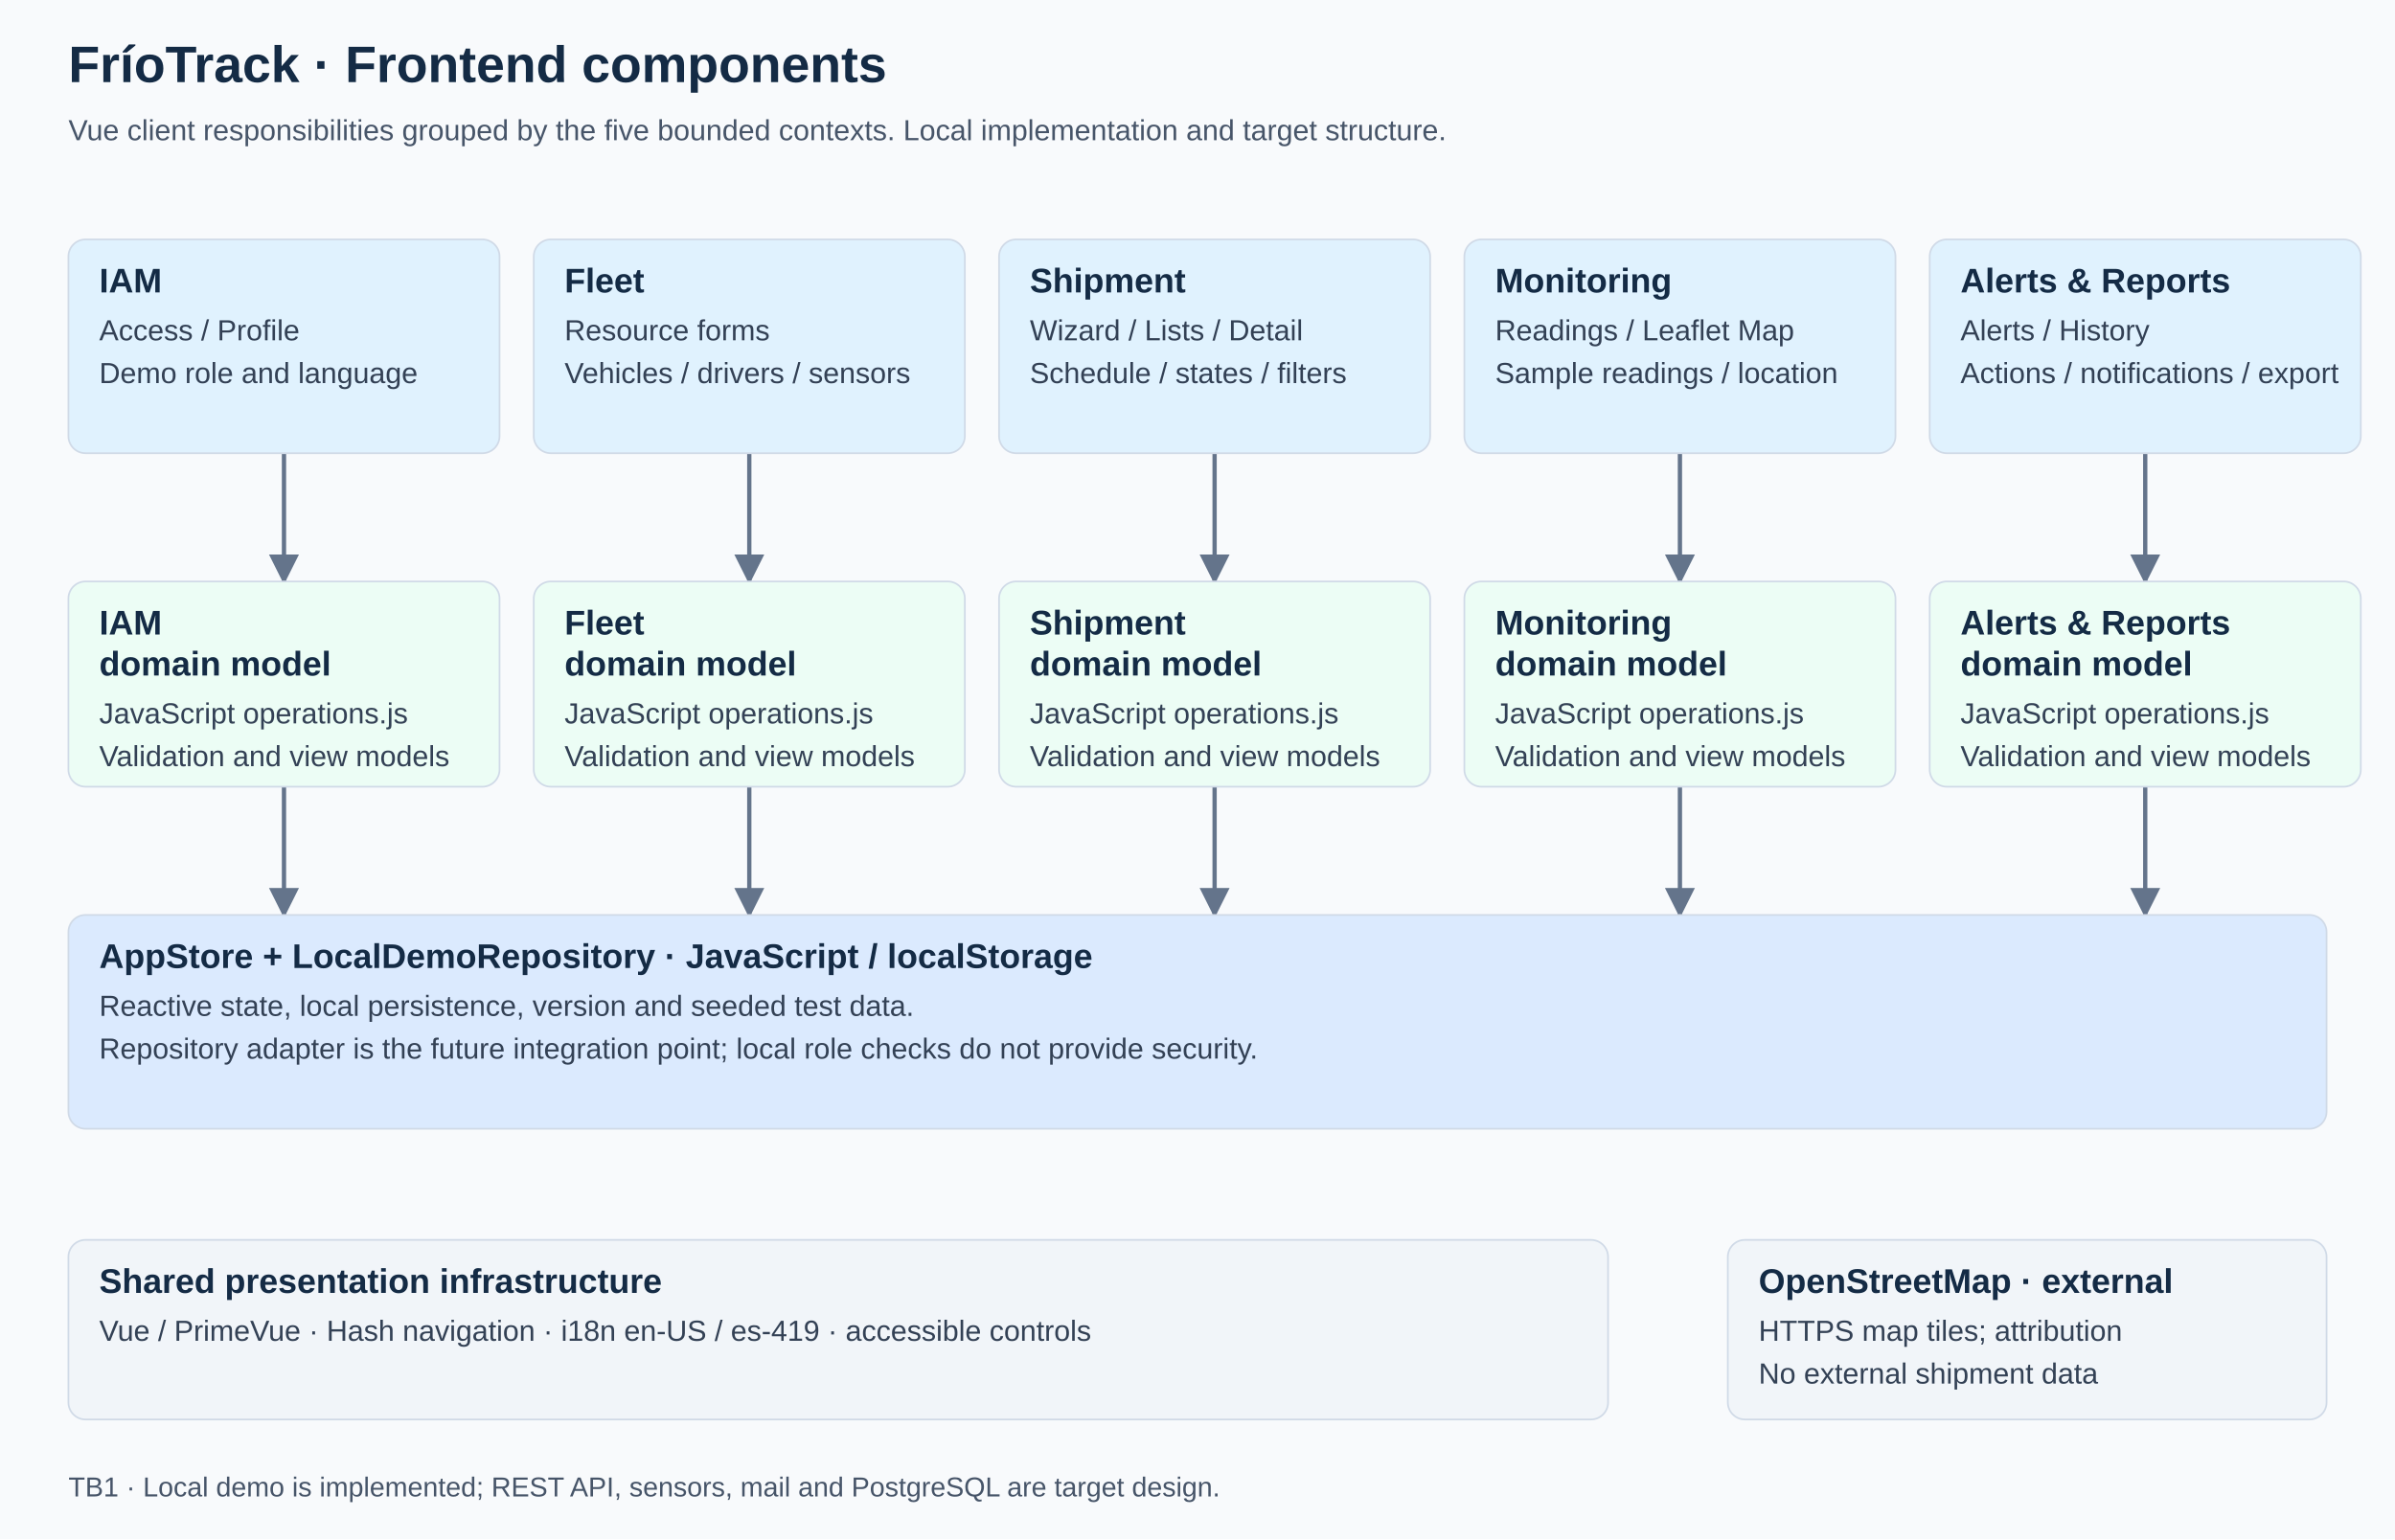
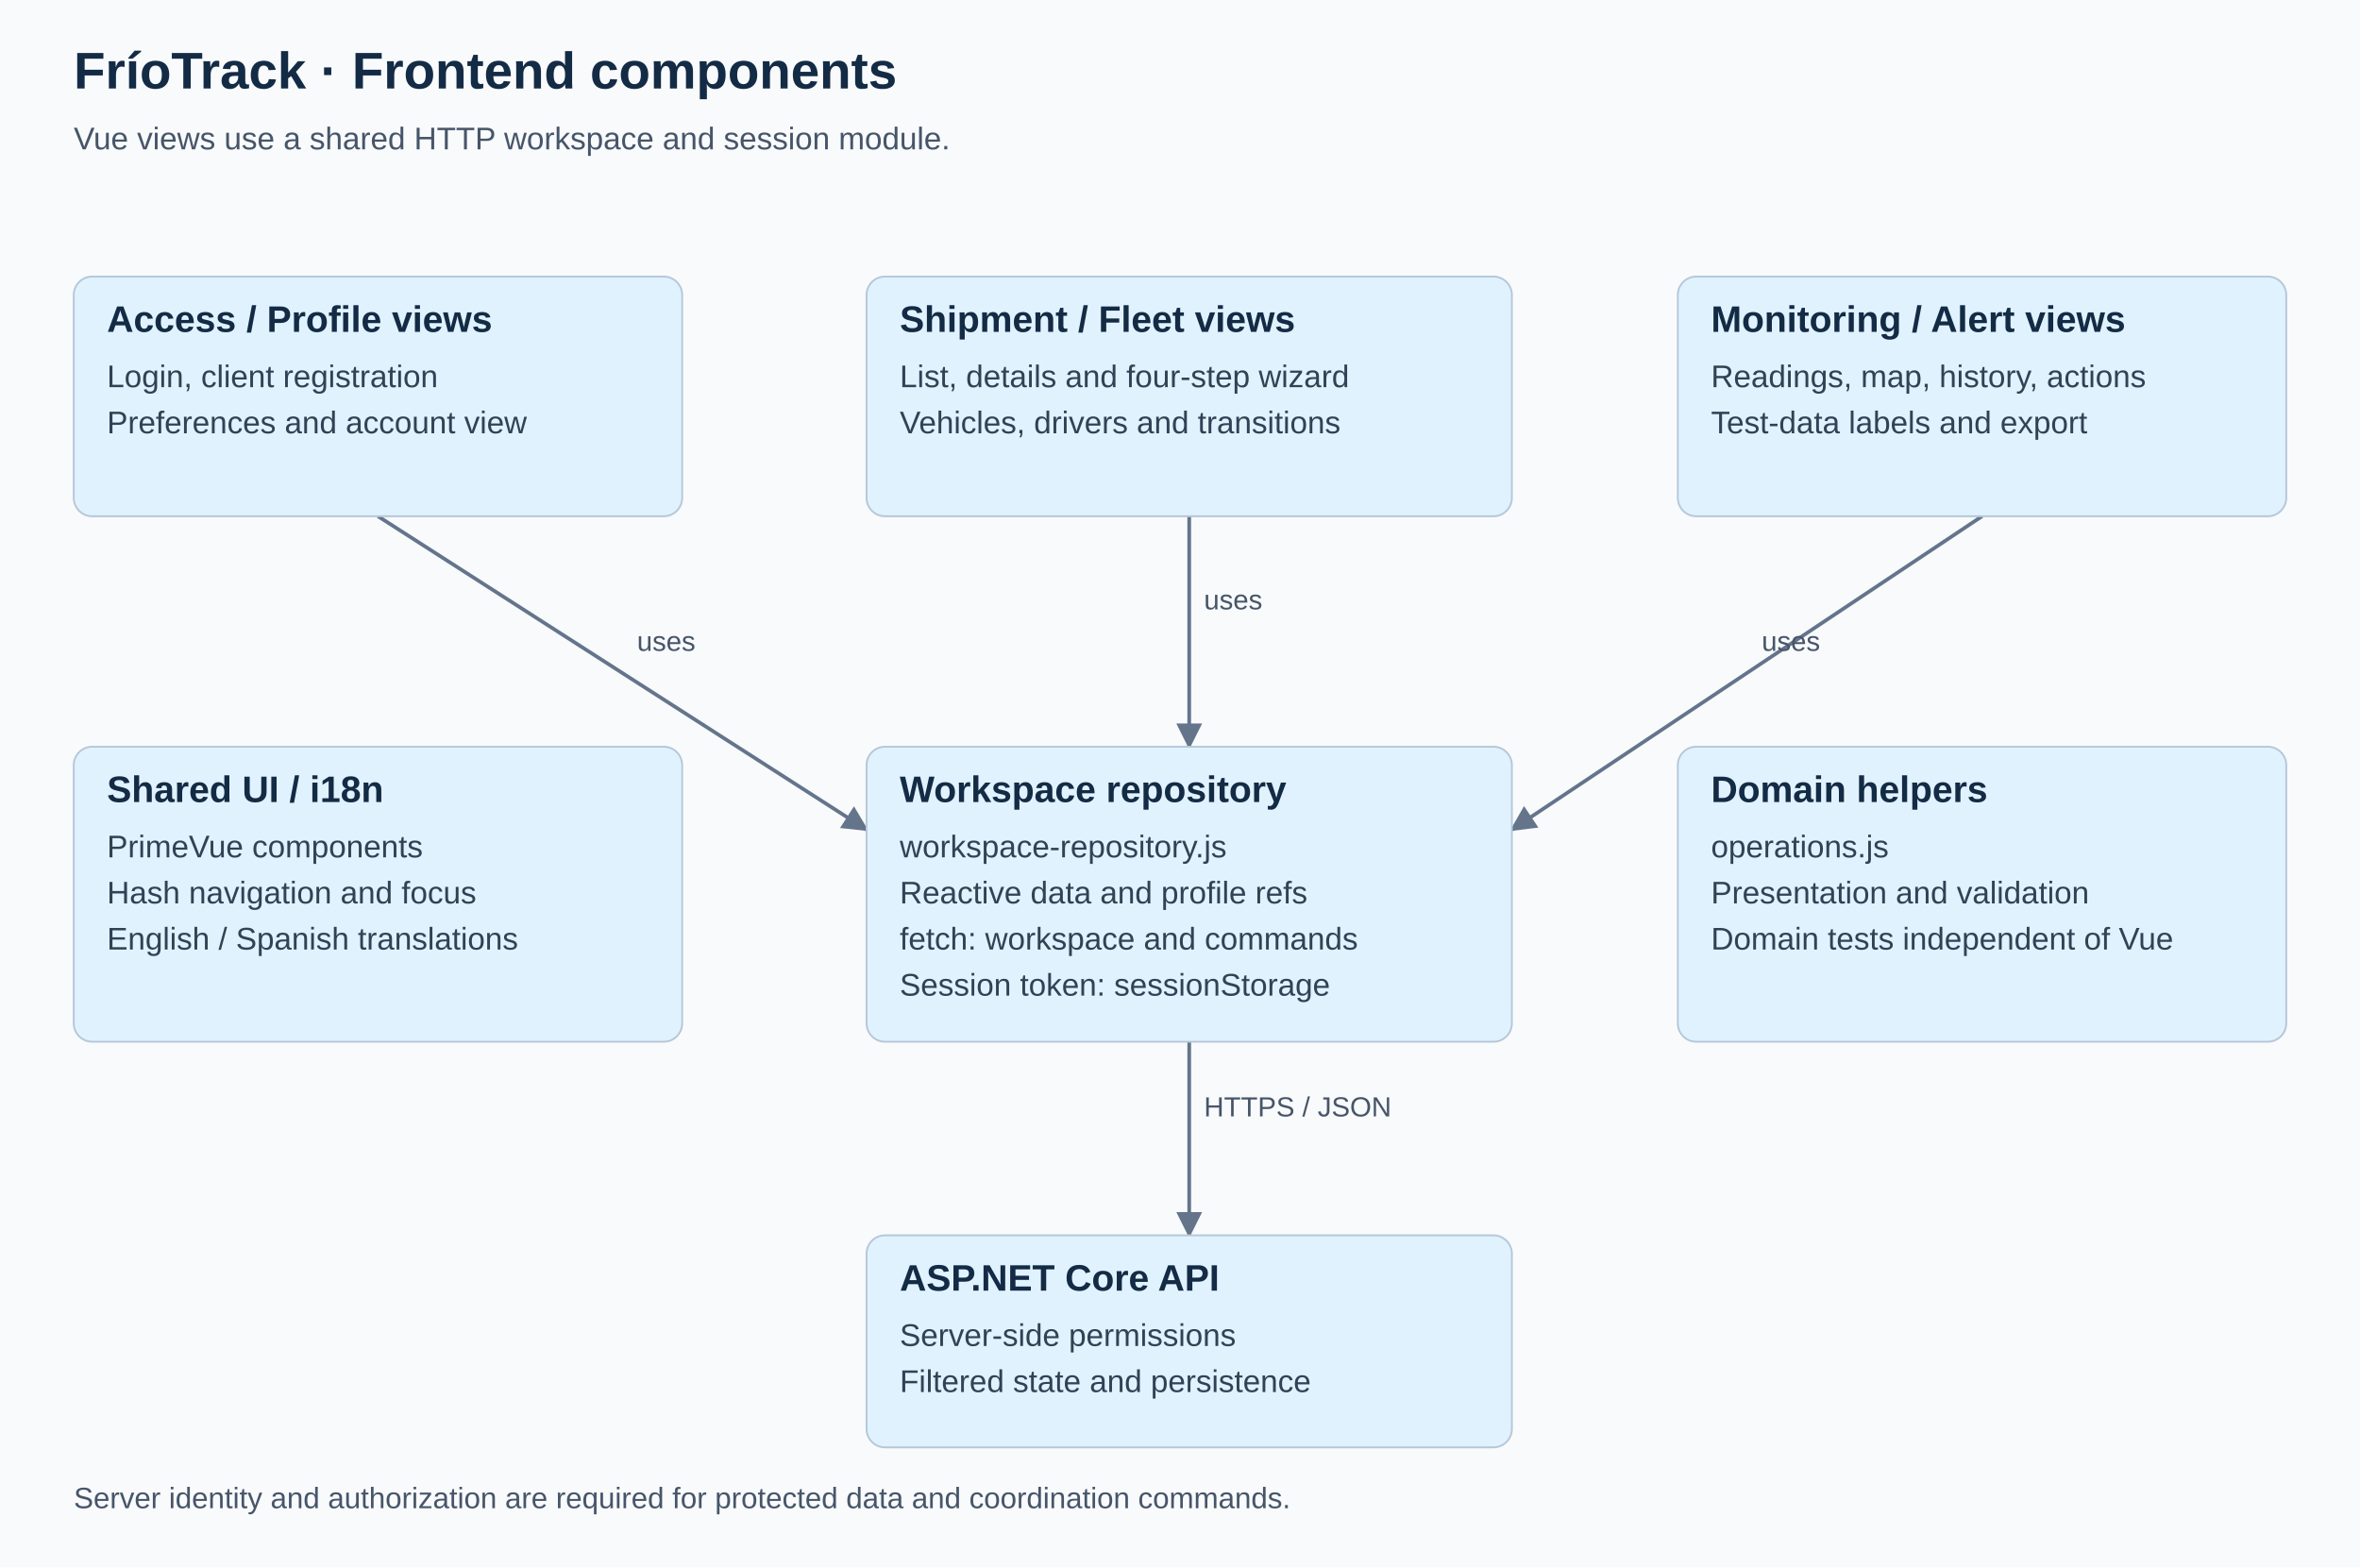
- <svg xmlns="http://www.w3.org/2000/svg" viewBox="0 0 1400 900">
+ <svg xmlns="http://www.w3.org/2000/svg" viewBox="0 0 1280 850" role="img">
  <defs>
-     <marker id="arrow" viewBox="0 0 10 10" refX="9" refY="5" markerWidth="7" markerHeight="7" orient="auto-start-reverse">
+     <marker id="arrow" viewBox="0 0 10 10" refX="9" refY="5" markerWidth="7" markerHeight="7" orient="auto">
      <path d="M 0 0 L 10 5 L 0 10 z" fill="#64748b" />
    </marker>
  </defs>
-   <rect width="100%" height="100%" fill="#f8fafc" />
-   <text x="40" y="48" font-family="Arial" font-size="30" font-weight="bold" fill="#142b45">FríoTrack · Frontend components</text>
-   <text x="40" y="82" font-family="Arial" font-size="17" fill="#475569">Vue client responsibilities grouped by the five bounded contexts. Local implementation and target structure.</text>
-   <path d="M166,265 L166,340" stroke="#64748b" stroke-width="2.5" fill="none" marker-end="url(#arrow)" />
-   <path d="M166,460 L166,535" stroke="#64748b" stroke-width="2.5" fill="none" marker-end="url(#arrow)" />
-   <path d="M438,265 L438,340" stroke="#64748b" stroke-width="2.5" fill="none" marker-end="url(#arrow)" />
-   <path d="M438,460 L438,535" stroke="#64748b" stroke-width="2.5" fill="none" marker-end="url(#arrow)" />
-   <path d="M710,265 L710,340" stroke="#64748b" stroke-width="2.5" fill="none" marker-end="url(#arrow)" />
-   <path d="M710,460 L710,535" stroke="#64748b" stroke-width="2.5" fill="none" marker-end="url(#arrow)" />
-   <path d="M982,265 L982,340" stroke="#64748b" stroke-width="2.5" fill="none" marker-end="url(#arrow)" />
-   <path d="M982,460 L982,535" stroke="#64748b" stroke-width="2.5" fill="none" marker-end="url(#arrow)" />
-   <path d="M1254,265 L1254,340" stroke="#64748b" stroke-width="2.5" fill="none" marker-end="url(#arrow)" />
-   <path d="M1254,460 L1254,535" stroke="#64748b" stroke-width="2.5" fill="none" marker-end="url(#arrow)" />
-   <rect x="40" y="140" width="252" height="125" rx="10" fill="#e0f2fe" stroke="#d0dae7" />
-   <text x="58" y="171" font-family="Arial" font-size="20" font-weight="bold" fill="#142b45">IAM</text>
-   <text x="58" y="199" font-family="Arial" font-size="17" fill="#334155">Access / Profile</text>
-   <text x="58" y="224" font-family="Arial" font-size="17" fill="#334155">Demo role and language</text>
-   <rect x="40" y="340" width="252" height="120" rx="10" fill="#ecfdf5" stroke="#d0dae7" />
-   <text x="58" y="371" font-family="Arial" font-size="20" font-weight="bold" fill="#142b45">IAM</text>
-   <text x="58" y="395" font-family="Arial" font-size="20" font-weight="bold" fill="#142b45">domain model</text>
-   <text x="58" y="423" font-family="Arial" font-size="17" fill="#334155">JavaScript operations.js</text>
-   <text x="58" y="448" font-family="Arial" font-size="17" fill="#334155">Validation and view models</text>
-   <rect x="312" y="140" width="252" height="125" rx="10" fill="#e0f2fe" stroke="#d0dae7" />
-   <text x="330" y="171" font-family="Arial" font-size="20" font-weight="bold" fill="#142b45">Fleet</text>
-   <text x="330" y="199" font-family="Arial" font-size="17" fill="#334155">Resource forms</text>
-   <text x="330" y="224" font-family="Arial" font-size="17" fill="#334155">Vehicles / drivers / sensors</text>
-   <rect x="312" y="340" width="252" height="120" rx="10" fill="#ecfdf5" stroke="#d0dae7" />
-   <text x="330" y="371" font-family="Arial" font-size="20" font-weight="bold" fill="#142b45">Fleet</text>
-   <text x="330" y="395" font-family="Arial" font-size="20" font-weight="bold" fill="#142b45">domain model</text>
-   <text x="330" y="423" font-family="Arial" font-size="17" fill="#334155">JavaScript operations.js</text>
-   <text x="330" y="448" font-family="Arial" font-size="17" fill="#334155">Validation and view models</text>
-   <rect x="584" y="140" width="252" height="125" rx="10" fill="#e0f2fe" stroke="#d0dae7" />
-   <text x="602" y="171" font-family="Arial" font-size="20" font-weight="bold" fill="#142b45">Shipment</text>
-   <text x="602" y="199" font-family="Arial" font-size="17" fill="#334155">Wizard / Lists / Detail</text>
-   <text x="602" y="224" font-family="Arial" font-size="17" fill="#334155">Schedule / states / filters</text>
-   <rect x="584" y="340" width="252" height="120" rx="10" fill="#ecfdf5" stroke="#d0dae7" />
-   <text x="602" y="371" font-family="Arial" font-size="20" font-weight="bold" fill="#142b45">Shipment</text>
-   <text x="602" y="395" font-family="Arial" font-size="20" font-weight="bold" fill="#142b45">domain model</text>
-   <text x="602" y="423" font-family="Arial" font-size="17" fill="#334155">JavaScript operations.js</text>
-   <text x="602" y="448" font-family="Arial" font-size="17" fill="#334155">Validation and view models</text>
-   <rect x="856" y="140" width="252" height="125" rx="10" fill="#e0f2fe" stroke="#d0dae7" />
-   <text x="874" y="171" font-family="Arial" font-size="20" font-weight="bold" fill="#142b45">Monitoring</text>
-   <text x="874" y="199" font-family="Arial" font-size="17" fill="#334155">Readings / Leaflet Map</text>
-   <text x="874" y="224" font-family="Arial" font-size="17" fill="#334155">Sample readings / location</text>
-   <rect x="856" y="340" width="252" height="120" rx="10" fill="#ecfdf5" stroke="#d0dae7" />
-   <text x="874" y="371" font-family="Arial" font-size="20" font-weight="bold" fill="#142b45">Monitoring</text>
-   <text x="874" y="395" font-family="Arial" font-size="20" font-weight="bold" fill="#142b45">domain model</text>
-   <text x="874" y="423" font-family="Arial" font-size="17" fill="#334155">JavaScript operations.js</text>
-   <text x="874" y="448" font-family="Arial" font-size="17" fill="#334155">Validation and view models</text>
-   <rect x="1128" y="140" width="252" height="125" rx="10" fill="#e0f2fe" stroke="#d0dae7" />
-   <text x="1146" y="171" font-family="Arial" font-size="20" font-weight="bold" fill="#142b45">Alerts &amp; Reports</text>
-   <text x="1146" y="199" font-family="Arial" font-size="17" fill="#334155">Alerts / History</text>
-   <text x="1146" y="224" font-family="Arial" font-size="17" fill="#334155">Actions / notifications / export</text>
-   <rect x="1128" y="340" width="252" height="120" rx="10" fill="#ecfdf5" stroke="#d0dae7" />
-   <text x="1146" y="371" font-family="Arial" font-size="20" font-weight="bold" fill="#142b45">Alerts &amp; Reports</text>
-   <text x="1146" y="395" font-family="Arial" font-size="20" font-weight="bold" fill="#142b45">domain model</text>
-   <text x="1146" y="423" font-family="Arial" font-size="17" fill="#334155">JavaScript operations.js</text>
-   <text x="1146" y="448" font-family="Arial" font-size="17" fill="#334155">Validation and view models</text>
-   <rect x="40" y="535" width="1320" height="125" rx="10" fill="#dbeafe" stroke="#d0dae7" />
-   <text x="58" y="566" font-family="Arial" font-size="20" font-weight="bold" fill="#142b45">AppStore + LocalDemoRepository · JavaScript / localStorage</text>
-   <text x="58" y="594" font-family="Arial" font-size="17" fill="#334155">Reactive state, local persistence, version and seeded test data.</text>
-   <text x="58" y="619" font-family="Arial" font-size="17" fill="#334155">Repository adapter is the future integration point; local role checks do not provide security.</text>
-   <rect x="40" y="725" width="900" height="105" rx="10" fill="#f1f5f9" stroke="#d0dae7" />
-   <text x="58" y="756" font-family="Arial" font-size="20" font-weight="bold" fill="#142b45">Shared presentation infrastructure</text>
-   <text x="58" y="784" font-family="Arial" font-size="17" fill="#334155">Vue / PrimeVue · Hash navigation · i18n en-US / es-419 · accessible controls</text>
-   <rect x="1010" y="725" width="350" height="105" rx="10" fill="#f1f5f9" stroke="#d0dae7" />
-   <text x="1028" y="756" font-family="Arial" font-size="20" font-weight="bold" fill="#142b45">OpenStreetMap · external</text>
-   <text x="1028" y="784" font-family="Arial" font-size="17" fill="#334155">HTTPS map tiles; attribution</text>
-   <text x="1028" y="809" font-family="Arial" font-size="17" fill="#334155">No external shipment data</text>
-   <text x="40" y="875" font-family="Arial" font-size="16" fill="#475569">TB1 · Local demo is implemented; REST API, sensors, mail and PostgreSQL are target design.</text>
+   <rect width="1280" height="850" fill="#f8fafc" />
+   <g font-family="Arial, sans-serif">
+     <text x="40" y="48" font-size="28" font-weight="700" fill="#142b45">FríoTrack · Frontend components</text>
+     <text x="40" y="81" font-size="17" fill="#475569">Vue views use a shared HTTP workspace and session module.</text>
+     <path d="M205,280 L470,450" stroke="#64748b" stroke-width="2" fill="none" marker-end="url(#arrow)" />
+     <text x="345.5" y="353.0" font-size="15" fill="#475569">uses</text>
+     <path d="M645,280 L645,405" stroke="#64748b" stroke-width="2" fill="none" marker-end="url(#arrow)" />
+     <text x="653.0" y="330.5" font-size="15" fill="#475569">uses</text>
+     <path d="M1075,280 L820,450" stroke="#64748b" stroke-width="2" fill="none" marker-end="url(#arrow)" />
+     <text x="955.5" y="353.0" font-size="15" fill="#475569">uses</text>
+     <path d="M645,565 L645,670" stroke="#64748b" stroke-width="2" fill="none" marker-end="url(#arrow)" />
+     <text x="653.0" y="605.5" font-size="15" fill="#475569">HTTPS / JSON</text>
+     <rect x="40" y="150" width="330" height="130" rx="10" fill="#e0f2fe" stroke="#b6c7d8" />
+     <text x="58" y="180" font-size="20" font-weight="700" fill="#142b45">Access / Profile views</text>
+     <text x="58" y="210" font-size="17" fill="#334155">Login, client registration</text>
+     <text x="58" y="235" font-size="17" fill="#334155">Preferences and account view</text>
+     <rect x="470" y="150" width="350" height="130" rx="10" fill="#e0f2fe" stroke="#b6c7d8" />
+     <text x="488" y="180" font-size="20" font-weight="700" fill="#142b45">Shipment / Fleet views</text>
+     <text x="488" y="210" font-size="17" fill="#334155">List, details and four-step wizard</text>
+     <text x="488" y="235" font-size="17" fill="#334155">Vehicles, drivers and transitions</text>
+     <rect x="910" y="150" width="330" height="130" rx="10" fill="#e0f2fe" stroke="#b6c7d8" />
+     <text x="928" y="180" font-size="20" font-weight="700" fill="#142b45">Monitoring / Alert views</text>
+     <text x="928" y="210" font-size="17" fill="#334155">Readings, map, history, actions</text>
+     <text x="928" y="235" font-size="17" fill="#334155">Test-data labels and export</text>
+     <rect x="470" y="405" width="350" height="160" rx="10" fill="#e0f2fe" stroke="#b6c7d8" />
+     <text x="488" y="435" font-size="20" font-weight="700" fill="#142b45">Workspace repository</text>
+     <text x="488" y="465" font-size="17" fill="#334155">workspace-repository.js</text>
+     <text x="488" y="490" font-size="17" fill="#334155">Reactive data and profile refs</text>
+     <text x="488" y="515" font-size="17" fill="#334155">fetch: workspace and commands</text>
+     <text x="488" y="540" font-size="17" fill="#334155">Session token: sessionStorage</text>
+     <rect x="40" y="405" width="330" height="160" rx="10" fill="#e0f2fe" stroke="#b6c7d8" />
+     <text x="58" y="435" font-size="20" font-weight="700" fill="#142b45">Shared UI / i18n</text>
+     <text x="58" y="465" font-size="17" fill="#334155">PrimeVue components</text>
+     <text x="58" y="490" font-size="17" fill="#334155">Hash navigation and focus</text>
+     <text x="58" y="515" font-size="17" fill="#334155">English / Spanish translations</text>
+     <rect x="910" y="405" width="330" height="160" rx="10" fill="#e0f2fe" stroke="#b6c7d8" />
+     <text x="928" y="435" font-size="20" font-weight="700" fill="#142b45">Domain helpers</text>
+     <text x="928" y="465" font-size="17" fill="#334155">operations.js</text>
+     <text x="928" y="490" font-size="17" fill="#334155">Presentation and validation</text>
+     <text x="928" y="515" font-size="17" fill="#334155">Domain tests independent of Vue</text>
+     <rect x="470" y="670" width="350" height="115" rx="10" fill="#e0f2fe" stroke="#b6c7d8" />
+     <text x="488" y="700" font-size="20" font-weight="700" fill="#142b45">ASP.NET Core API</text>
+     <text x="488" y="730" font-size="17" fill="#334155">Server-side permissions</text>
+     <text x="488" y="755" font-size="17" fill="#334155">Filtered state and persistence</text>
+     <text x="40" y="818" font-size="16" fill="#475569">Server identity and authorization are required for protected data and coordination commands.</text>
+   </g>
</svg>
